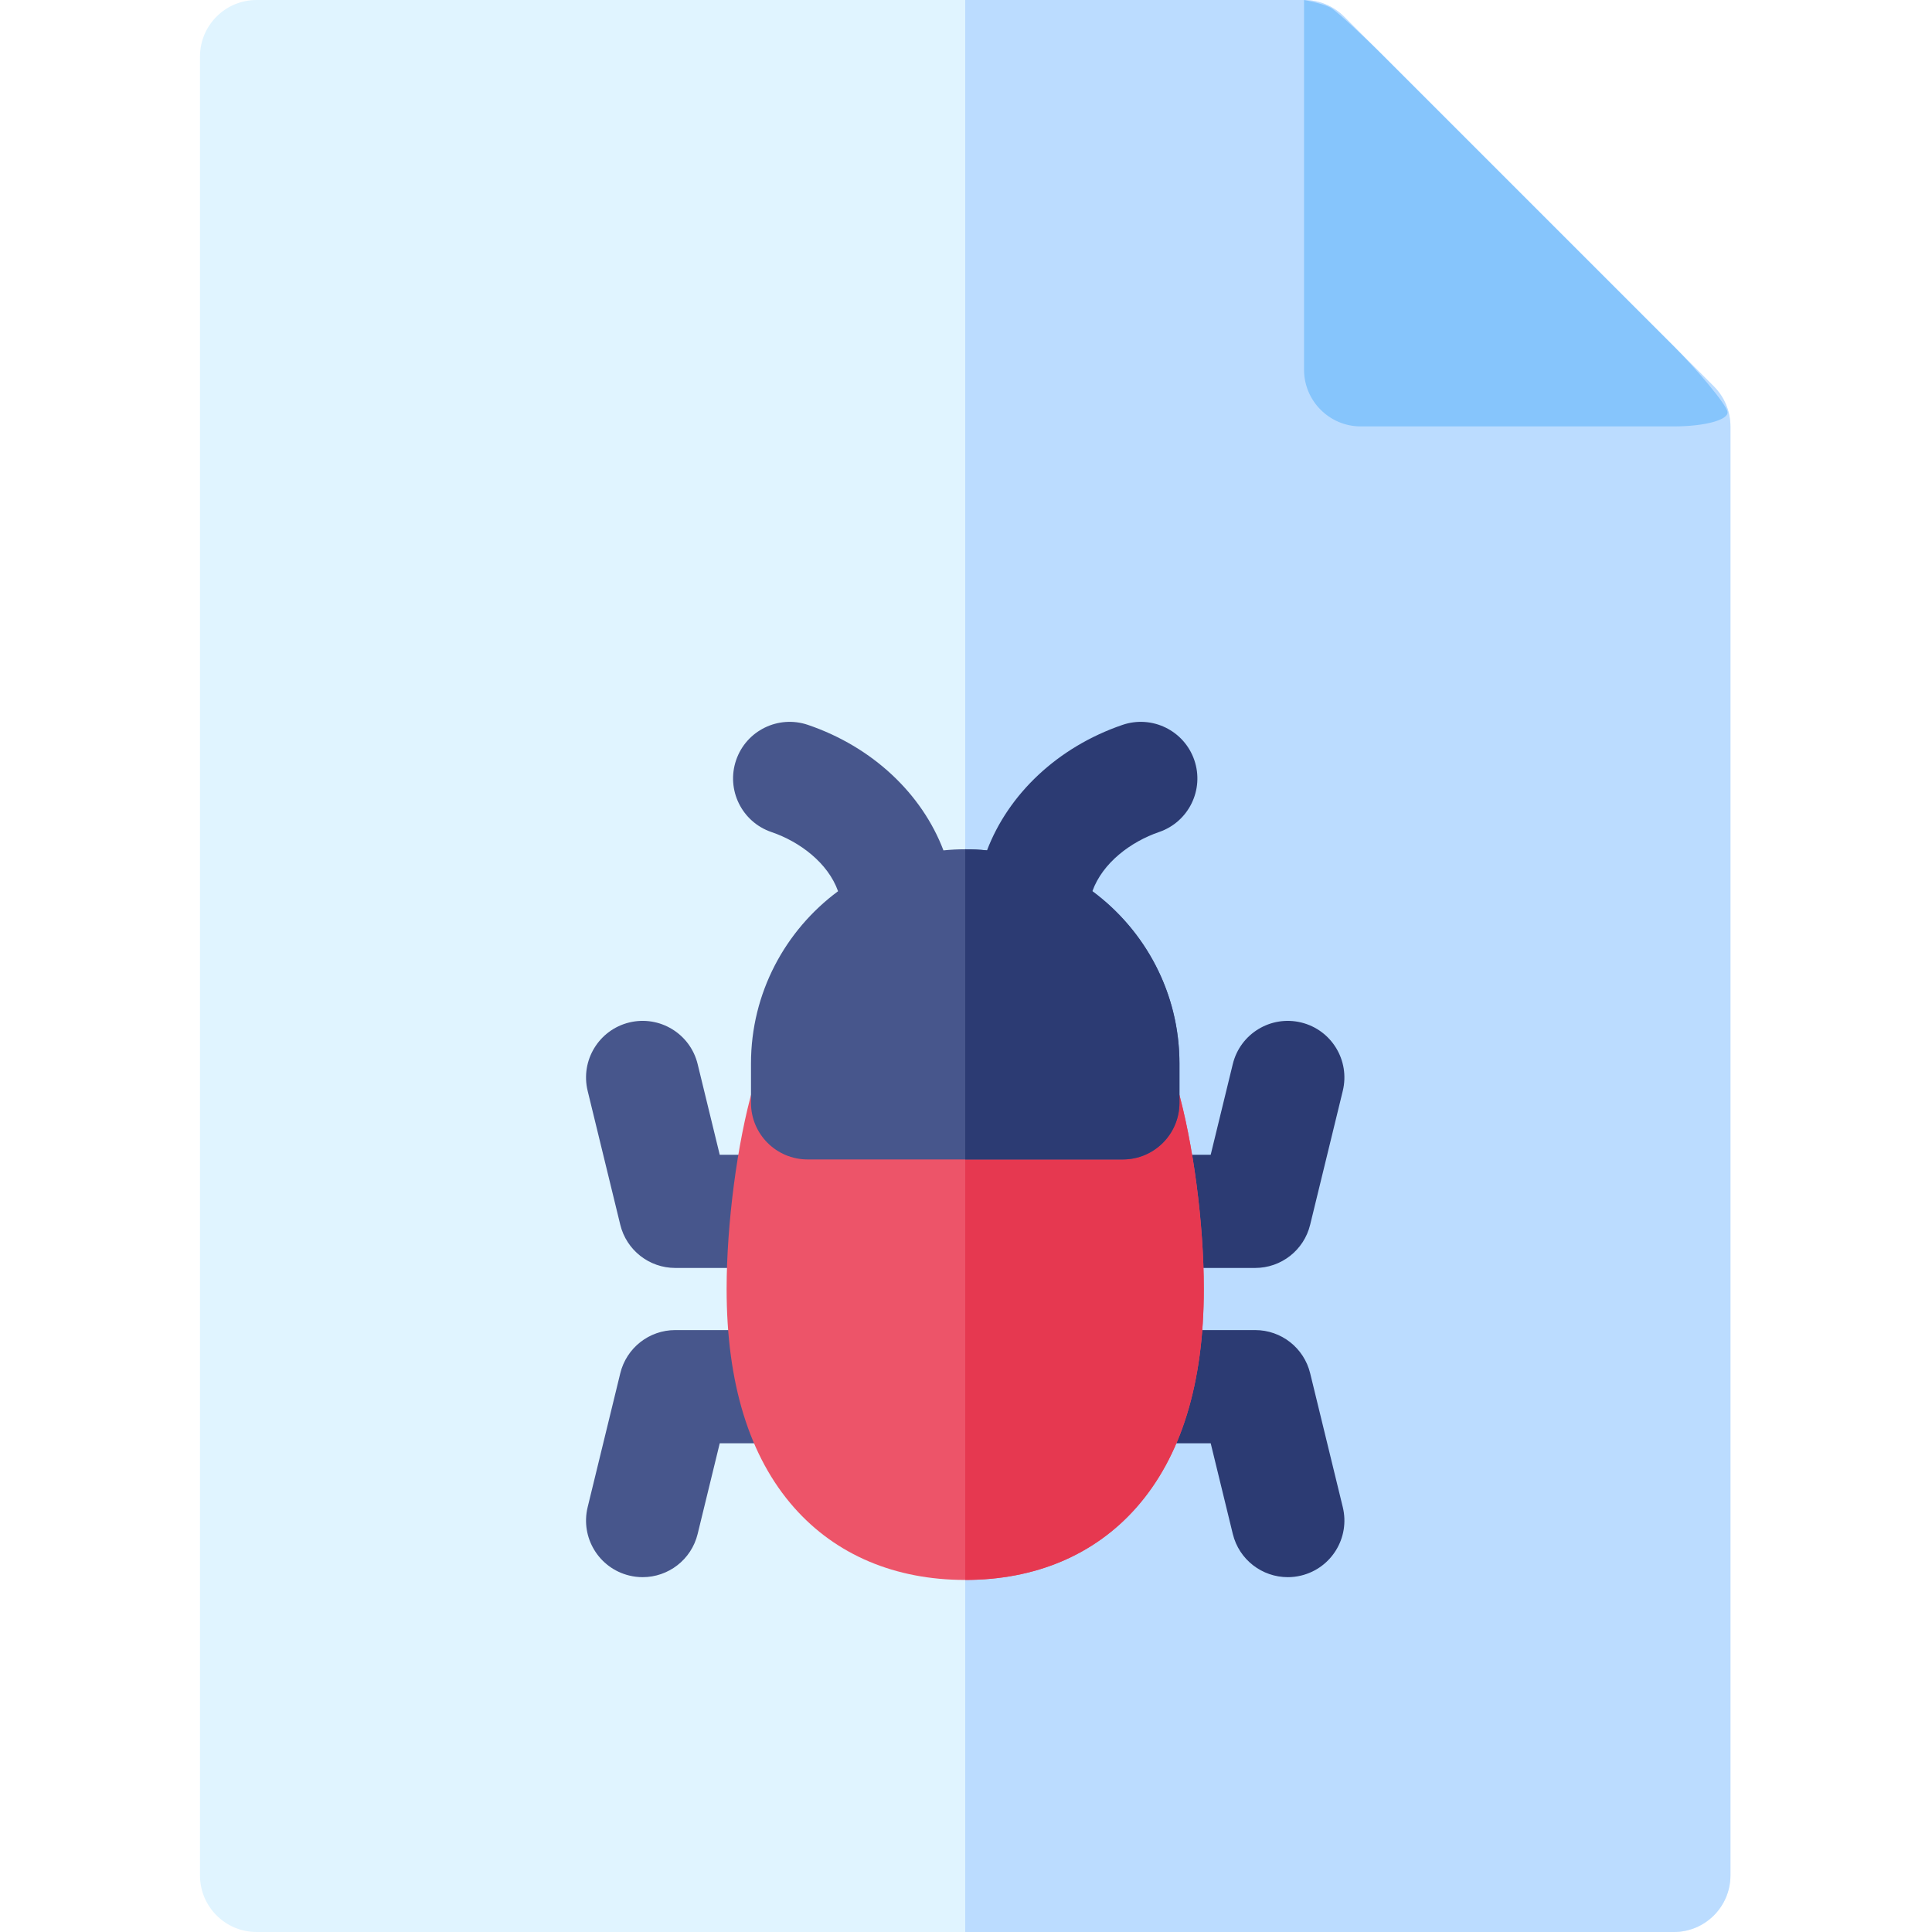
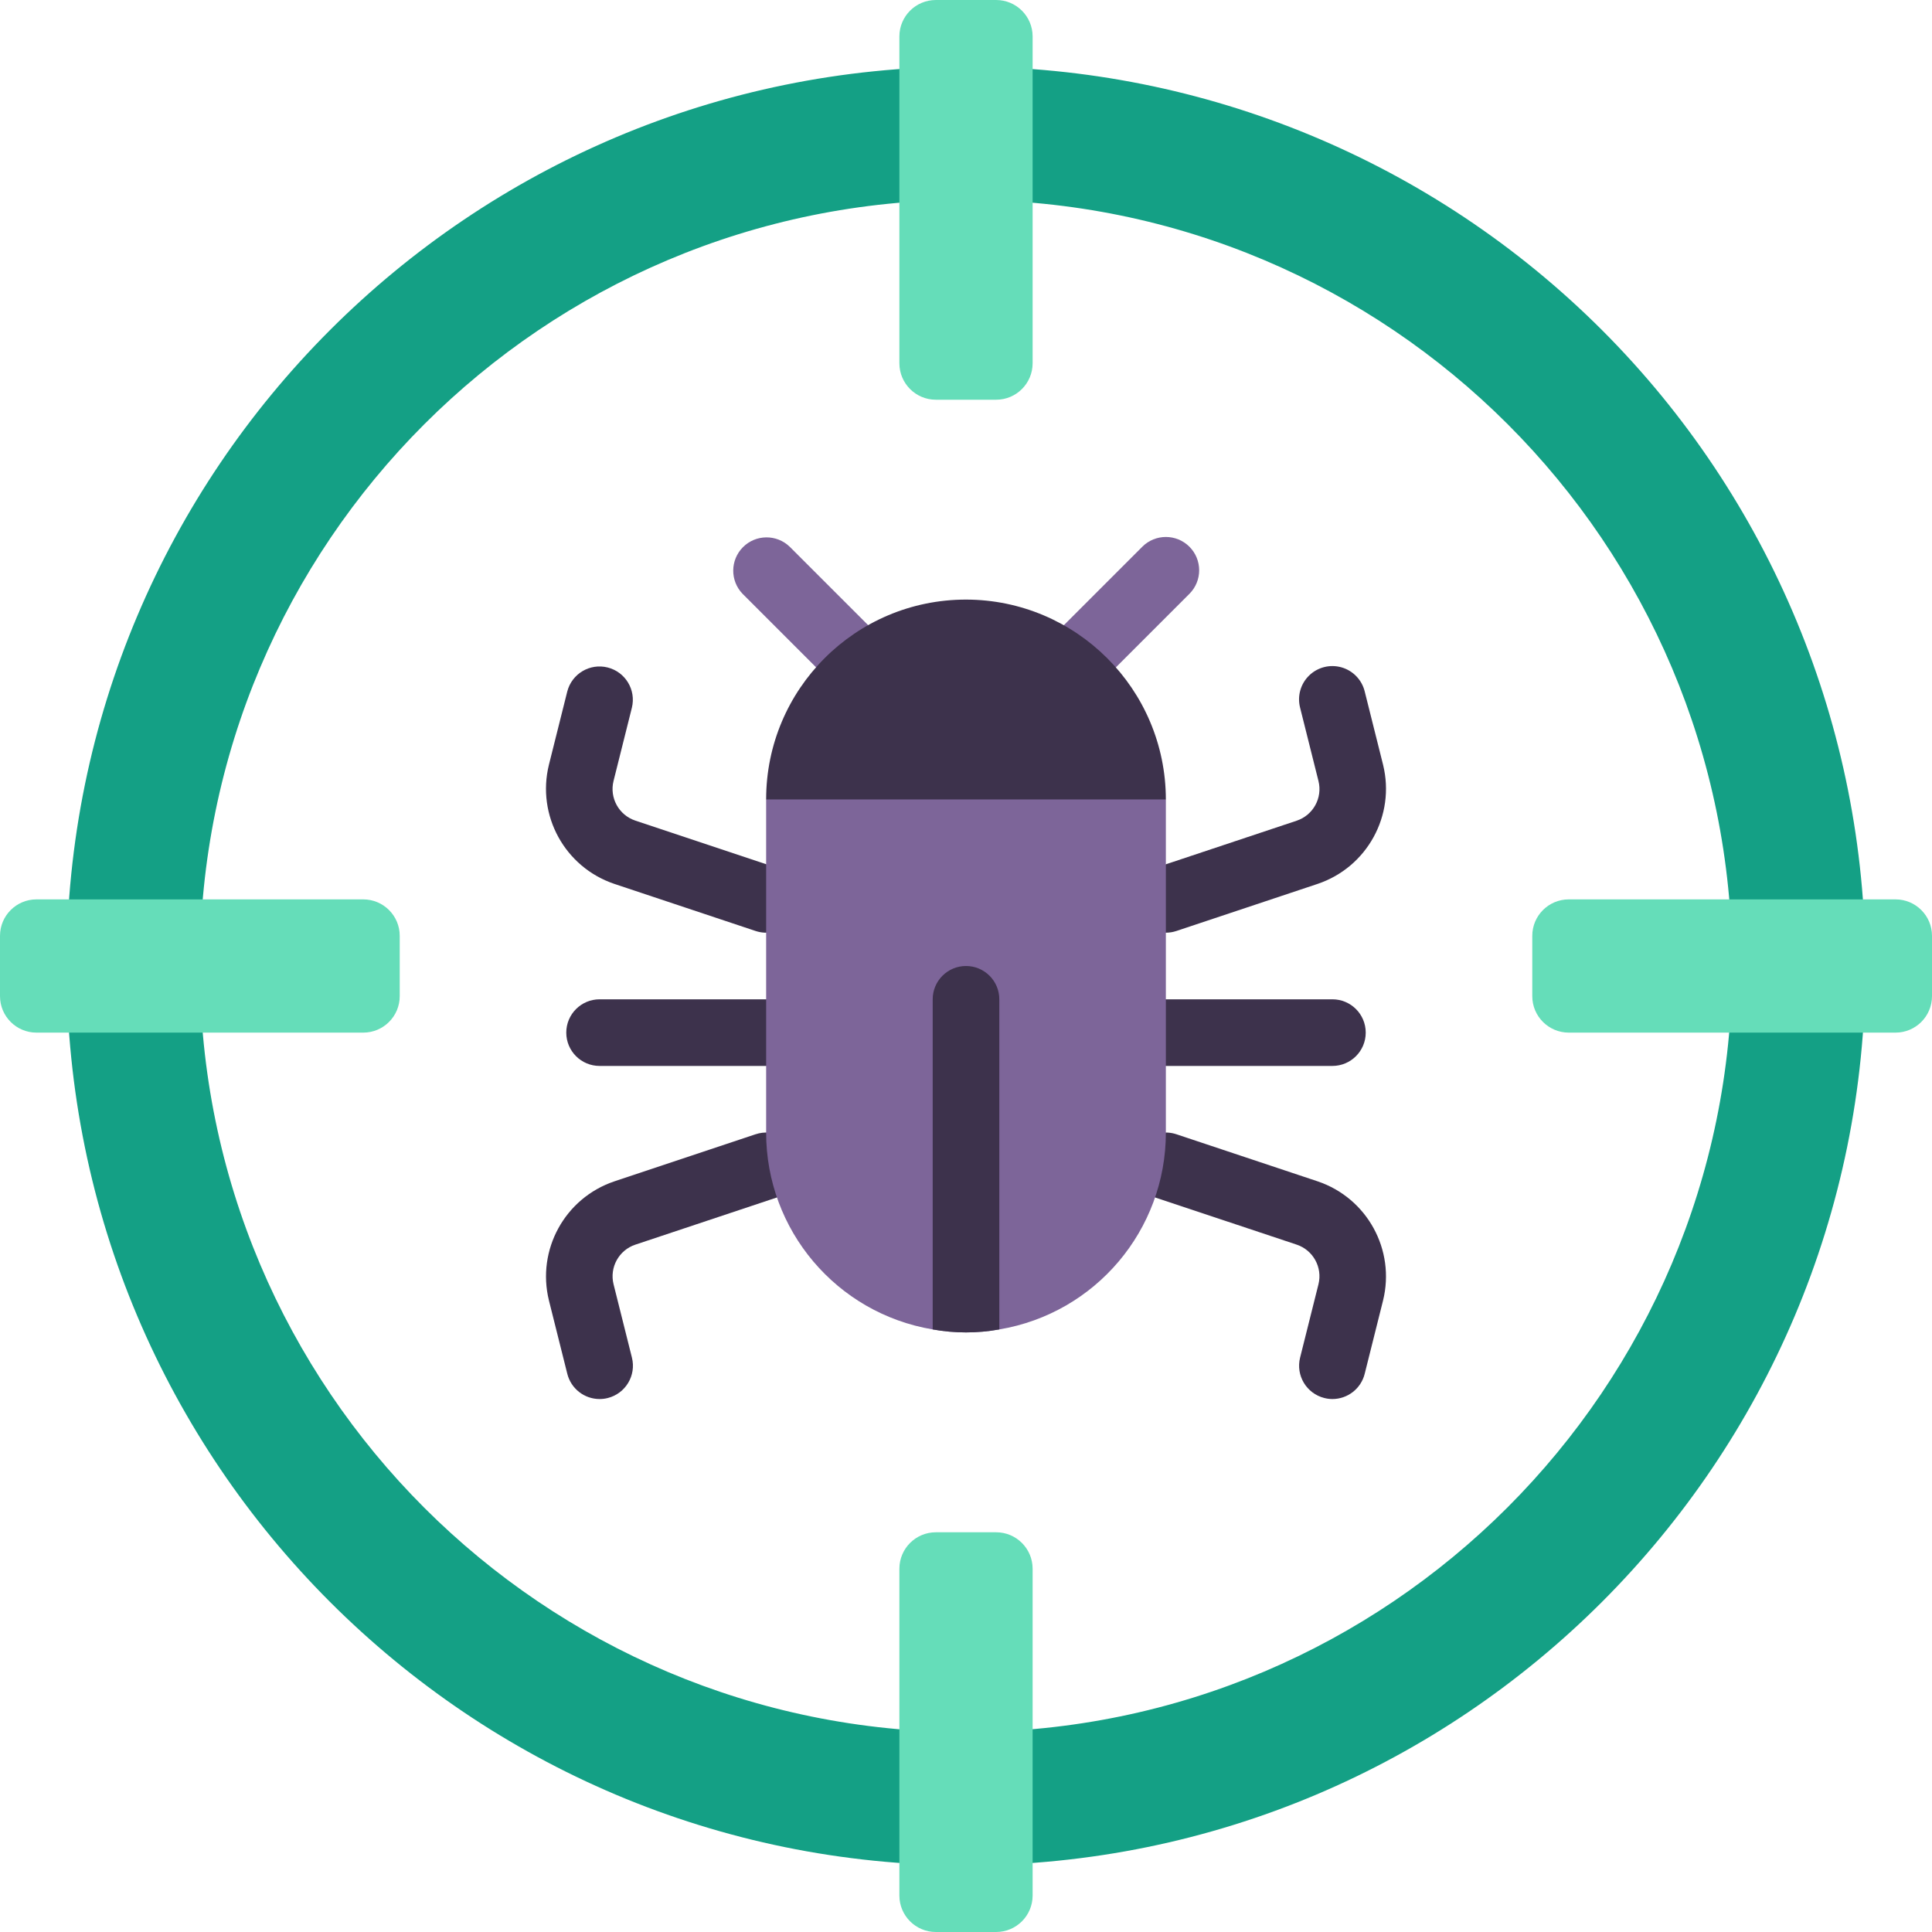
- <svg xmlns="http://www.w3.org/2000/svg" height="512pt" viewBox="-53 0 512 512" width="512pt">
-   <path d="m401.191 102.395-98-98c-2.812-2.812-6.629-4.395-10.605-4.395h-277.586c-8.285 0-15 6.715-15 15v482c0 8.285 6.715 15 15 15h375.586c8.285 0 15-6.715 15-15v-384c0-3.977-1.582-7.793-4.395-10.605zm0 0" fill="#e0f4ff" />
-   <path d="m401.191 102.395-98-98c-2.812-2.812-6.629-4.395-10.605-4.395h-89.793v512h187.793c8.285 0 15-6.715 15-15v-384c0-3.977-1.582-7.793-4.395-10.605zm0 0" fill="#bbdcff" />
-   <path d="m313.801 15c-5.836-5.836-12.102-11.594-13.922-12.805-1.824-1.207-7.293-2.195-7.293-2.195v15 83c0 8.25 6.75 15 15 15h83c8.25 0 14.645-1.754 14.211-3.898-.434-2.141-8.375-11.48-14.211-17.316zm0 0" fill="#86c5fc" />
-   <path d="m155.746 336.02h-29.793c-6.918 0-12.938-4.73-14.574-11.449l-8.645-35.48c-1.961-8.047 2.977-16.16 11.023-18.125 8.047-1.957 16.164 2.977 18.125 11.023l5.852 24.031h18.012c8.281 0 15 6.715 15 15 0 8.281-6.715 15-15 15zm0 0" fill="#47568c" />
-   <path d="m117.32 417.965c-1.176 0-2.371-.137-3.562-.43-8.051-1.961-12.984-10.074-11.023-18.125l8.645-35.477c1.637-6.723 7.656-11.449 14.574-11.449h29.793c8.285 0 15 6.715 15 15 0 8.281-6.715 15-15 15h-18.008l-5.855 24.027c-1.672 6.855-7.809 11.453-14.562 11.453zm0 0" fill="#47568c" />
-   <path d="m279.633 336.02h-29.793c-8.285 0-15-6.715-15-15 0-8.285 6.715-15 15-15h18.008l5.855-24.031c1.961-8.047 10.074-12.98 18.125-11.02s12.984 10.074 11.023 18.125l-8.648 35.477c-1.633 6.719-7.652 11.449-14.57 11.449zm0 0" fill="#2c3b73" />
-   <path d="m288.266 417.965c-6.758 0-12.891-4.598-14.562-11.453l-5.855-24.027h-18.008c-8.285 0-15-6.719-15-15 0-8.285 6.715-15 15-15h29.793c6.918 0 12.938 4.727 14.574 11.449l8.645 35.477c1.961 8.051-2.973 16.164-11.023 18.125-1.191.293-2.387.43-3.562.43zm0 0" fill="#2c3b73" />
-   <path d="m202.793 418.699c-18.578 0-34.262-6.629-45.344-19.172-11.867-13.43-17.887-32.922-17.887-57.93 0-17.371 2.832-38.867 7.043-53.488 1.852-6.422 7.73-10.844 14.414-10.844h83.547c6.684 0 12.562 4.422 14.41 10.844 4.215 14.621 7.047 36.117 7.047 53.488 0 25.008-6.02 44.5-17.887 57.93-11.082 12.543-26.766 19.172-45.344 19.172zm0 0" fill="#ed5469" />
-   <path d="m258.98 288.109c-1.852-6.422-7.73-10.844-14.414-10.844h-41.773v141.434c18.578 0 34.262-6.629 45.344-19.172 11.867-13.43 17.887-32.922 17.887-57.93 0-17.371-2.832-38.867-7.043-53.488zm0 0" fill="#e63850" />
-   <path d="m202.793 225.066c-1.949 0-3.871.102-5.77.293-5.672-14.934-18.707-27.395-35.914-33.258-7.844-2.672-16.363 1.52-19.035 9.359-2.672 7.844 1.52 16.367 9.359 19.039 7.469 2.543 14.977 8.141 17.664 15.684-13.988 10.352-23.078 26.961-23.078 45.656v10.426c0 8.285 6.719 15 15 15h83.547c8.285 0 15-6.715 15-15v-10.426c0-31.305-25.469-56.773-56.773-56.773zm0 0" fill="#47568c" />
-   <path d="m254.176 220.492c7.836-2.684 12.016-11.215 9.332-19.051-2.684-7.836-11.211-12.016-19.051-9.332-17.188 5.883-30.215 18.34-35.887 33.25-1.898-.191-3.828-.293-5.777-.293v82.199h41.773c8.281 0 15-6.719 15-15v-10.426c0-18.695-9.09-35.305-23.074-45.652 2.691-7.531 10.207-13.137 17.684-15.695zm0 0" fill="#2c3b73" />
+ <svg xmlns="http://www.w3.org/2000/svg" version="1.1" id="Capa_1" x="0px" y="0px" viewBox="0 0 512 512" style="enable-background:new 0 0 512 512;" xml:space="preserve">
+   <g>
+     <path style="fill:#14A085;" d="M256,17.655C124.366,17.655,17.655,124.366,17.655,256S124.366,494.345,256,494.345   S494.345,387.634,494.345,256c0-63.213-25.111-123.837-69.81-168.535S319.213,17.655,256,17.655z M256,459.034   c-112.133,0-203.034-90.902-203.034-203.034S143.867,52.966,256,52.966S459.034,143.867,459.034,256   C458.893,368.074,368.074,458.893,256,459.034z" />
+     <g>
+       <path style="fill:#7D6599;" d="M209.276,144.887c-3.464-3.345-8.97-3.298-12.375,0.108s-3.453,8.911-0.108,12.375l25.423,25.423    c3.464,3.345,8.97,3.298,12.375-0.108c3.405-3.405,3.453-8.911,0.108-12.375L209.276,144.887z" />
+       <path style="fill:#7D6599;" d="M315.207,144.887c-3.447-3.446-9.035-3.446-12.482,0l-25.423,25.423    c-2.295,2.216-3.215,5.499-2.407,8.585c0.808,3.086,3.218,5.497,6.305,6.305c3.086,0.808,6.368-0.112,8.585-2.407l25.423-25.423    C318.653,153.922,318.653,148.334,315.207,144.887z" />
+     </g>
+     <g>
+       <path style="fill:#3D324C;" d="M162.781,234.231l37.464,12.491c2.996,0.997,6.296,0.319,8.657-1.777    c2.361-2.096,3.424-5.293,2.79-8.386c-0.635-3.093-2.872-5.612-5.868-6.609l-37.455-12.482c-4.375-1.458-6.891-6.039-5.773-10.514    l4.864-19.421c1.145-4.714-1.728-9.468-6.433-10.647c-4.705-1.179-9.48,1.66-10.693,6.357l-4.864,19.421    C142.159,216.086,149.683,229.807,162.781,234.231z" />
+       <path style="fill:#3D324C;" d="M200.245,300.588l-37.455,12.491c-13.092,4.421-20.619,18.131-17.32,31.55l4.864,19.421    c0.974,3.938,4.506,6.706,8.563,6.709c0.726,0.003,1.45-0.086,2.154-0.265c4.729-1.185,7.602-5.979,6.418-10.708l-4.864-19.421    c-1.123-4.477,1.394-9.064,5.773-10.522l37.455-12.482c4.632-1.541,7.137-6.544,5.597-11.176    c-1.541-4.632-6.544-7.137-11.176-5.597H200.245z" />
+       <path style="fill:#3D324C;" d="M203.034,264.828h-44.138c-4.875,0-8.828,3.952-8.828,8.828s3.952,8.828,8.828,8.828h44.138    c4.875,0,8.828-3.952,8.828-8.828S207.91,264.828,203.034,264.828z" />
+       <path style="fill:#3D324C;" d="M308.966,247.172c0.948,0.001,1.89-0.151,2.79-0.45l37.455-12.491    c13.092-4.421,20.619-18.131,17.32-31.55l-4.864-19.421c-0.748-3.079-3.089-5.521-6.134-6.399    c-3.045-0.877-6.327-0.055-8.598,2.154c-2.272,2.209-3.185,5.467-2.393,8.535l4.864,19.421c1.123,4.477-1.394,9.064-5.773,10.523    l-37.455,12.482c-4.097,1.376-6.596,5.516-5.904,9.782C300.964,244.025,304.643,247.163,308.966,247.172z" />
+       <path style="fill:#3D324C;" d="M349.219,313.079l-37.464-12.491c-2.996-0.997-6.296-0.319-8.657,1.777    c-2.361,2.096-3.424,5.293-2.79,8.386c0.635,3.093,2.872,5.612,5.868,6.609l37.455,12.482c4.375,1.458,6.891,6.039,5.773,10.514    l-4.864,19.421c-1.185,4.729,1.689,9.523,6.418,10.708c0.701,0.181,1.421,0.273,2.145,0.274c4.046-0.004,7.571-2.758,8.554-6.682    l4.864-19.421C369.838,331.233,362.317,317.508,349.219,313.079z" />
+       <path style="fill:#3D324C;" d="M308.966,282.483h44.138c4.875,0,8.828-3.952,8.828-8.828s-3.952-8.828-8.828-8.828h-44.138    c-4.875,0-8.828,3.952-8.828,8.828S304.09,282.483,308.966,282.483z" />
+     </g>
+     <g>
+       <path style="fill:#65DDB9;" d="M248.011,0h15.978c5.338,0,9.666,4.328,9.666,9.666v86.599c0,5.339-4.328,9.666-9.666,9.666    h-15.978c-5.339,0-9.666-4.328-9.666-9.666V9.666C238.345,4.328,242.673,0,248.011,0z" />
+       <path style="fill:#65DDB9;" d="M248.011,406.069h15.978c5.338,0,9.666,4.328,9.666,9.666v86.599c0,5.339-4.328,9.666-9.666,9.666    h-15.978c-5.339,0-9.666-4.328-9.666-9.666v-86.599C238.345,410.397,242.673,406.069,248.011,406.069z" />
+       <path style="fill:#65DDB9;" d="M0,263.989v-15.978c0-5.338,4.328-9.666,9.666-9.666h86.599c5.338,0,9.666,4.328,9.666,9.666    v15.978c0,5.339-4.328,9.666-9.666,9.666H9.666C4.328,273.655,0,269.327,0,263.989z" />
+       <path style="fill:#65DDB9;" d="M406.069,263.989v-15.978c0-5.339,4.328-9.666,9.666-9.666h86.599c5.339,0,9.666,4.328,9.666,9.666    v15.978c0,5.339-4.328,9.666-9.666,9.666h-86.599C410.397,273.655,406.069,269.327,406.069,263.989z" />
+     </g>
+     <path style="fill:#7D6599;" d="M308.966,211.862v88.276c0.01,25.839-18.655,47.901-44.138,52.171   c-5.837,1.059-11.818,1.059-17.655,0c-25.483-4.27-44.148-26.332-44.138-52.171v-88.276l8.828-8.828h88.276L308.966,211.862z" />
+     <g>
+       <path style="fill:#3D324C;" d="M308.966,211.862H203.034c0-29.252,23.713-52.966,52.966-52.966    C285.234,158.94,308.922,182.628,308.966,211.862z" />
+       <path style="fill:#3D324C;" d="M264.828,264.828v87.481c-5.837,1.059-11.818,1.059-17.655,0v-87.481    c0-4.875,3.952-8.828,8.828-8.828S264.828,259.952,264.828,264.828z" />
+     </g>
+   </g>
</svg>
